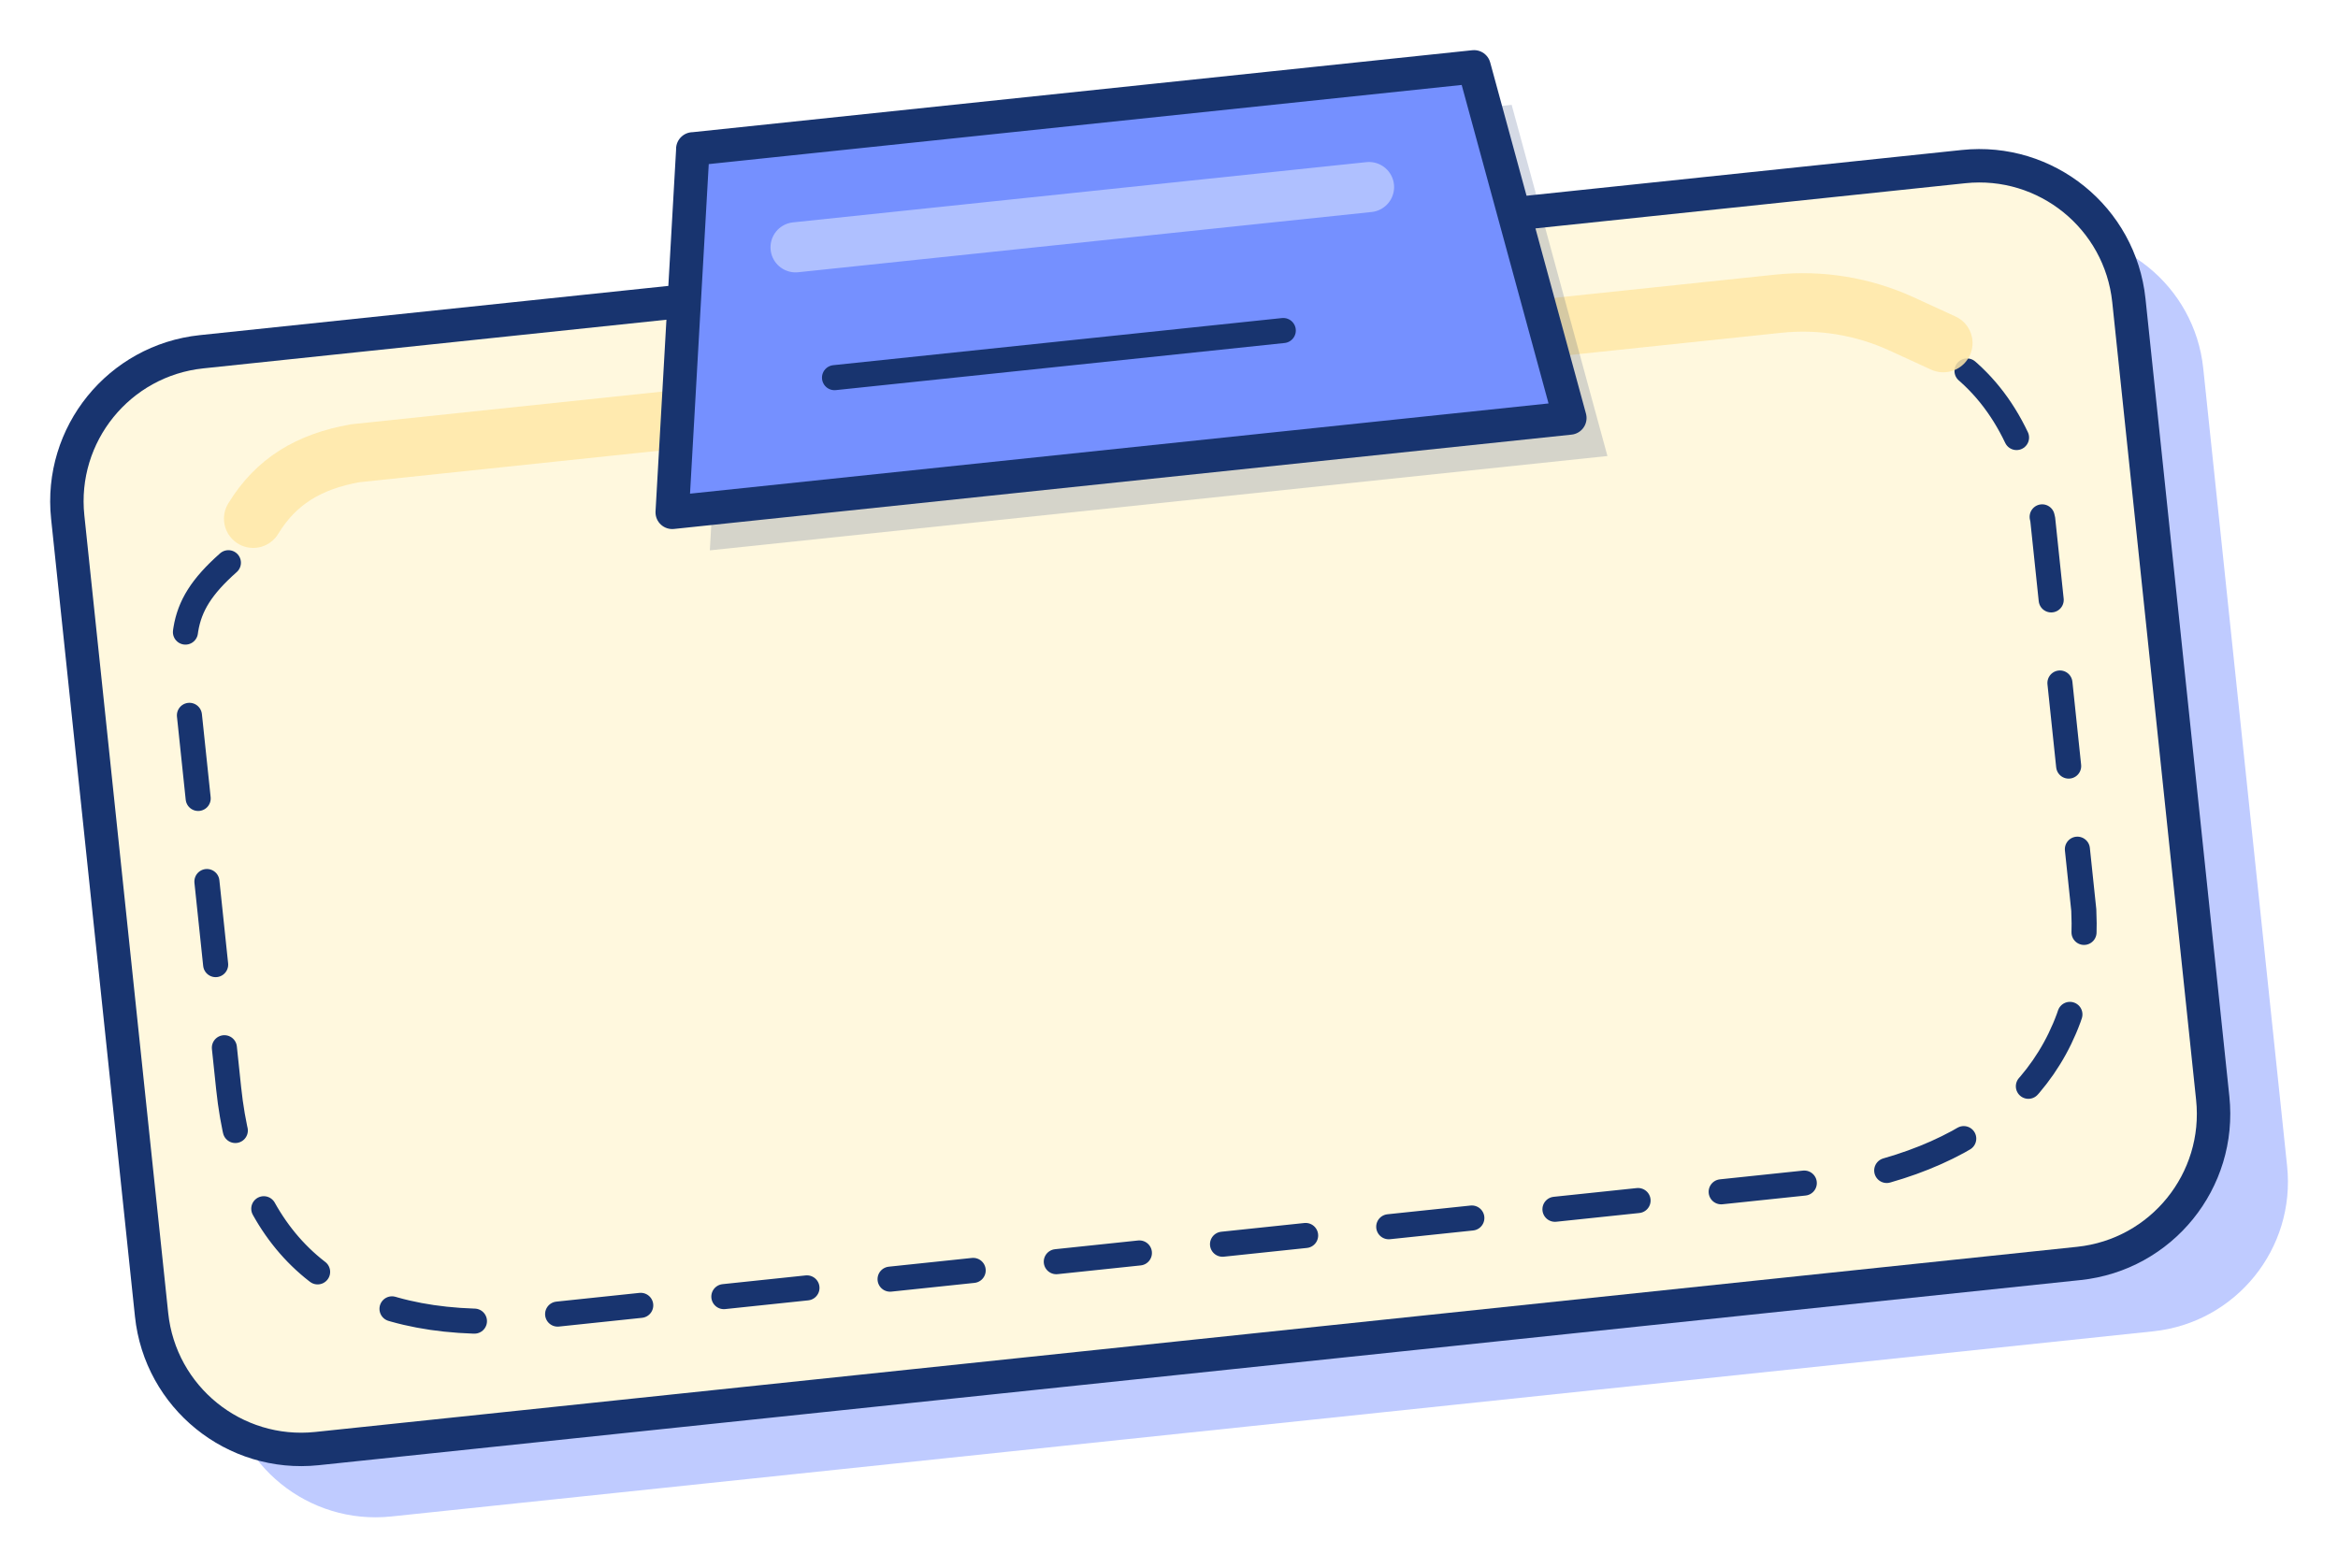
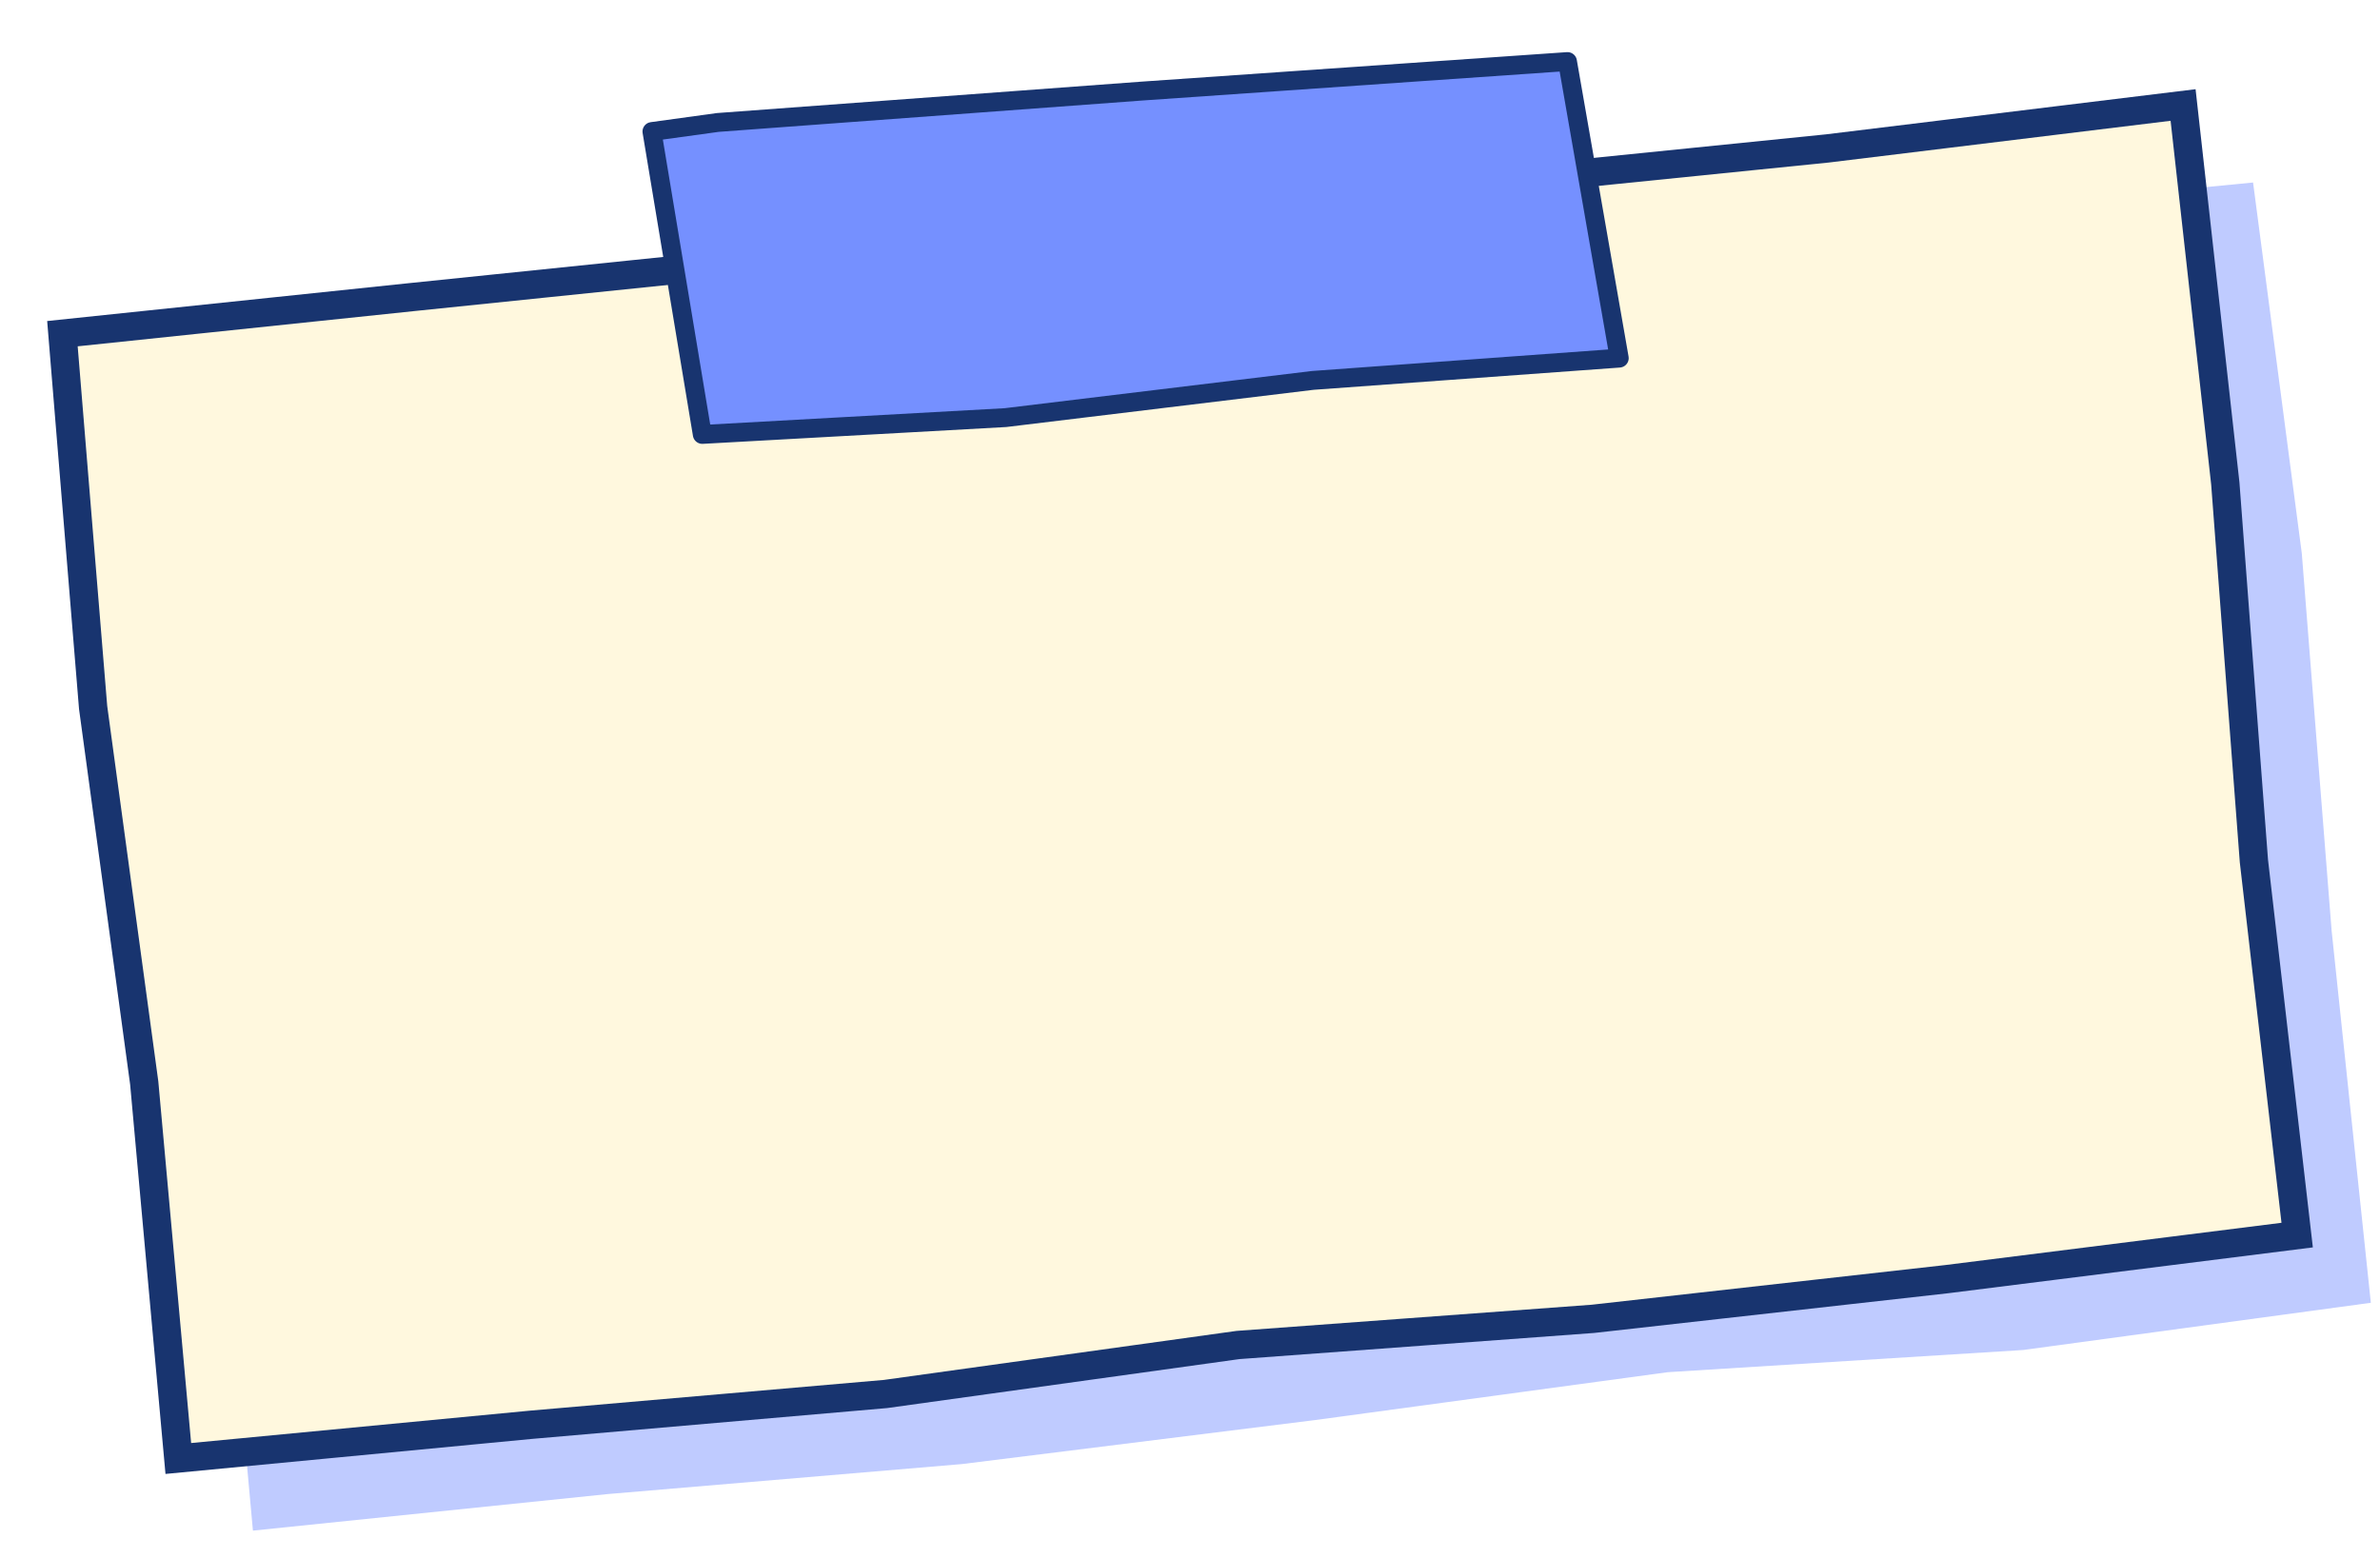
- <svg xmlns="http://www.w3.org/2000/svg" id="_圖層_1" data-name="圖層 1" viewBox="-6.00 -6.00 279.77 187.59">
+ <svg xmlns="http://www.w3.org/2000/svg" id="_圖層_1" data-name="圖層 1" viewBox="9 5 252 165">
  <defs>
    <style>
      .cls-1 {
-         stroke: #afc0ff;
-         stroke-width: 6px;
-       }
- 
-       .cls-1, .cls-2, .cls-3, .cls-4 {
-         fill: none;
-         stroke-linecap: round;
-       }
- 
-       .cls-1, .cls-2, .cls-3, .cls-4, .cls-5 {
-         stroke-miterlimit: 4;
-       }
- 
-       .cls-6 {
        fill: #bfcbff;
      }

-       .cls-2, .cls-3 {
+       .cls-2 {
+         stroke-miterlimit: 4;
        stroke-width: 3px;
      }

-       .cls-2, .cls-3, .cls-7, .cls-5 {
+       .cls-2, .cls-3 {
+         fill: none;
        stroke: #18346f;
      }

-       .cls-8, .cls-9, .cls-4 {
+       .cls-4 {
        isolation: isolate;
      }

-       .cls-3 {
-         stroke-dasharray: 10 10;
-       }
- 
-       .cls-10, .cls-9 {
-         fill: #18346f;
-       }
- 
-       .cls-9 {
-         opacity: .18;
-       }
- 
-       .cls-7 {
-         fill: #7590ff;
-         stroke-linejoin: round;
-       }
- 
-       .cls-7, .cls-5 {
-         stroke-width: 4px;
-       }
- 
-       .cls-4 {
-         opacity: .85;
-         stroke: #ffe8a7;
-         stroke-width: 7px;
+       g.cls-4 {
+         display: none;
      }

      .cls-5 {
        fill: #fff8de;
      }
+ 
+       .cls-3 {
+         stroke-linejoin: round;
+         stroke-width: 2px;
+       }
+ 
+       .cls-6 {
+         fill: #7590ff;
+       }
+ 
+       .cls-7 {
+         fill: #18346f;
+       }
    </style>
  </defs>
  <g id="tag">
-     <rect id="shadow" class="cls-6" x="15.34" y="32.78" width="248" height="132" rx="18" ry="18" transform="translate(-9.56 15.11) rotate(-6)" />
-     <rect id="paper" class="cls-5" x="6.44" y="24.66" width="248" height="132" rx="18" ry="18" transform="translate(-8.76 14.13) rotate(-6)" />
-     <path id="stitch" class="cls-3" d="M21.33,61.35c-6.44,5.7-5.62,9.2-4.57,19.14l4.6,43.76c1.88,17.9,11.98,27.9,31.09,27.9l164.1-17.25c17.69-3.87,27.59-14.97,26.8-31.98l-4.91-46.74c-2.04-9.84-5.76-16.49-13.24-20.73" />
-     <path class="cls-4" d="M24.3,56.08c2.72-4.46,6.62-6.83,12.19-7.83l170.31-17.9c5.05-.53,10.14.31,14.75,2.42l4.99,2.29" />
+     <g id="shadow">
+       <polygon class="cls-1" points="22.85 47.09 60.65 42.68 98.23 39.91 135.56 34.71 173.08 31.46 210.59 27.93 247.56 24.33 252.72 63.61 255.88 103.59 260.03 142.98 223.21 147.98 185.59 150.33 148.25 155.4 110.87 160.06 73.33 163.24 35.78 167.11 32.15 127.11 28.04 87.22 22.85 47.09" />
+     </g>
+     <g id="paper">
+       <polygon class="cls-5" points="15.61 40.34 52.66 36.46 90.13 32.6 127.64 29.13 165.02 24.52 202.5 20.72 240.15 16.12 244.62 56.2 247.65 96.2 252.23 135.81 215.09 140.48 177.66 144.68 140.08 147.45 102.76 152.64 65.22 155.9 27.88 159.47 24.27 119.69 18.86 79.93 15.61 40.34" />
+       <polygon class="cls-2" points="15.61 40.34 52.66 36.46 90.13 32.6 127.64 29.13 165.02 24.52 202.5 20.72 240.15 16.12 244.62 56.2 247.65 96.2 252.23 135.81 215.09 140.48 177.66 144.68 140.08 147.45 102.76 152.64 65.22 155.9 27.88 159.47 24.27 119.69 18.86 79.93 15.61 40.34" />
+     </g>
    <g id="tape">
-       <path id="tape-shadow" class="cls-9" d="M81.4,16.38l93.49-9.83,11.46,42.03-107.41,11.29,2.47-43.5Z" />
-       <path id="tape-body" class="cls-7" d="M76.9,11.83L170.39,2l11.46,42.03-107.41,11.29,2.47-43.5Z" />
-       <path id="tape-highlight" class="cls-1" d="M89.2,23.6l68.62-7.21" />
-       <path id="tape-detail" class="cls-2" d="M93.86,39.2l53.7-5.64" />
+       <g id="tape-body">
+         <polygon class="cls-6" points="85 17.97 129.85 14.65 174.97 11.52 180.45 42.93 147.99 45.29 115.46 49.23 83.36 51.01 78.03 18.93 85 17.97" />
+         <polygon class="cls-3" points="85 17.97 129.85 14.65 174.97 11.52 180.45 42.93 147.99 45.29 115.46 49.23 83.36 51.01 78.03 18.93 85 17.97" />
+       </g>
+     </g>
+     <g class="cls-4">
+       <path class="cls-7" d="M71.63,79.42l4.18-.44,3.75,35.65-4.18.44s-3.75-35.65-3.75-35.65ZM74.14,79.16l12.68-1.33,1.47,13.95-12.68,1.33-.33-3.11,8.66-.91-.82-7.77-8.66.91s-.32-3.07-.32-3.07ZM74.32,84.66l10.37-1.09.3,2.83-10.37,1.09-.3-2.83ZM80.26,94.84l19.46-2.05.36,3.39-19.46,2.05-.36-3.39ZM80.35,101.69l20.81-2.19.37,3.54-20.81,2.19-.37-3.54ZM84.18,95.64l3.67-.38.79,7.57c.06.64.06,1.41,0,2.31-.06.91-.24,1.9-.52,2.96s-.71,2.11-1.3,3.14-1.38,1.98-2.36,2.82c-.34-.36-.81-.77-1.42-1.2-.61-.43-1.16-.77-1.64-1.02,1.12-.87,1.94-1.84,2.48-2.93.53-1.08.87-2.13.99-3.17.14-1.04.16-1.9.09-2.59l-.79-7.54h0ZM103.14,76.11l.32,3.07-9.41.99.83,7.86,9.41-.99.33,3.11-13.44,1.41-1.48-14.03s13.44-1.41,13.44-1.41ZM92.06,94.65l3.79-.4,1.86,17.71-3.79.4-1.86-17.71ZM92.82,82.71l10.41-1.09.3,2.83-10.41,1.09-.3-2.83ZM100.98,76.34l4.18-.44,3.22,30.58c.12,1.09.09,1.98-.08,2.67-.17.69-.58,1.26-1.23,1.7-.68.42-1.54.73-2.58.94-1.04.2-2.33.37-3.87.51-.06-.37-.19-.81-.38-1.31s-.39-1.01-.63-1.52c-.23-.51-.46-.93-.67-1.26.93-.07,1.84-.15,2.73-.25s1.49-.15,1.81-.19c.29-.03.49-.12.6-.26s.15-.36.11-.66l-3.21-30.51h0Z" />
+       <path class="cls-7" d="M126.13,73.57l.72-.07.67-.23,2.77,1.04c-.72,2.39-1.81,4.56-3.29,6.52s-3.18,3.68-5.12,5.18c-1.94,1.49-3.98,2.77-6.13,3.83-.32-.46-.73-.97-1.23-1.54-.5-.58-.98-1.03-1.41-1.37,1.47-.61,2.9-1.36,4.28-2.24s2.66-1.88,3.82-2.98c1.16-1.1,2.17-2.29,3.03-3.54.87-1.26,1.52-2.57,1.97-3.94l-.06-.64h0ZM115.58,80.61l2.2-2.49c.89.34,1.85.77,2.86,1.29s1.8,1,2.39,1.42l-2.25,2.78c-.56-.46-1.34-.96-2.34-1.53-1-.56-1.95-1.06-2.85-1.48ZM116.2,74.61l11.04-1.16.36,3.39-11.04,1.16-.36-3.39ZM118.56,91.71l3.47-.36c-.02,1.59-.06,3.27-.14,5.06-.07,1.79-.17,3.3-.31,4.55l-3.54.37c.1-.87.18-1.85.26-2.95.07-1.09.14-2.22.19-3.39.05-1.16.08-2.25.08-3.27h0ZM119.11,85.07l9.89-1.04,1.02,9.69-3.79.4-.67-6.42-6.11.64-.35-3.27h0ZM119.62,98.01l7.97-.84.33,3.11-8.57.9s.27-3.17.27-3.17ZM126.52,97.28l3.87-.41c.05.75.06,1.24.04,1.49.08,1.84.11,3.38.06,4.61s-.15,2.21-.31,2.95c-.16.74-.4,1.3-.71,1.69-.38.47-.79.82-1.24,1.06s-1,.4-1.66.49c-.55.14-1.3.26-2.26.34-.96.08-1.99.17-3.08.26-.09-.58-.28-1.19-.59-1.83-.31-.64-.65-1.19-1.02-1.67,1.02-.03,2-.07,2.93-.15s1.59-.13,2-.17c.35-.04.64-.08.87-.15s.42-.18.56-.36c.29-.33.48-1.08.59-2.24s.11-2.98,0-5.44l-.05-.47v.02ZM120.08,91.54l7.14-.75.34,3.19-7.7.81.22-3.24h0ZM132.13,83.51l3.54-.37.32,3.03c.1.93.08,1.91-.05,2.95s-.46,2.04-.99,3.03-1.35,1.91-2.47,2.78c-.18-.23-.46-.49-.83-.82-.37-.33-.75-.63-1.14-.91s-.72-.5-.98-.67c.98-.69,1.67-1.39,2.08-2.07.41-.68.67-1.38.77-2.06.1-.68.12-1.34.05-1.98l-.3-2.91h0ZM133.81,71.43c1.14,1.9,2.56,3.6,4.26,5.09s3.65,2.74,5.81,3.73c2.17.98,4.52,1.68,7.03,2.09-.38.45-.78,1.02-1.21,1.74-.42.72-.76,1.34-.99,1.88-2.67-.56-5.13-1.43-7.39-2.62-2.26-1.2-4.3-2.69-6.11-4.46s-3.38-3.8-4.69-6.08l3.28-1.35v-.02ZM144.33,94l.76-.08.63-.19,2.44.59c-.59,2.56-1.6,4.78-3.05,6.67s-3.18,3.48-5.22,4.78c-2.04,1.3-4.33,2.39-6.87,3.24-.21-.44-.52-.94-.95-1.51-.42-.57-.81-1.04-1.18-1.4,2.21-.64,4.26-1.49,6.11-2.58s3.44-2.38,4.71-3.88,2.17-3.23,2.66-5.16l-.05-.47h0ZM131.88,95.31l13.32-1.4.31,2.91-13.32,1.4-.31-2.91ZM131.91,100.22l1.78-2.64c1.26.48,2.61,1.03,4.04,1.63,1.43.6,2.88,1.21,4.33,1.82s2.82,1.22,4.1,1.82,2.39,1.14,3.29,1.61l-1.86,3.06c-.88-.5-1.95-1.06-3.2-1.68-1.25-.62-2.59-1.27-4.04-1.93-1.44-.67-2.89-1.31-4.34-1.94-1.45-.63-2.82-1.21-4.11-1.75h0ZM133.73,83.33l8.09-.85.35,3.27-8.09.85-.35-3.27ZM140.43,70.86l3.34,1.82c-.87.95-1.79,1.89-2.75,2.81s-1.84,1.72-2.63,2.4l-2.72-1.65c.54-.48,1.1-1.05,1.68-1.67.58-.63,1.14-1.27,1.69-1.93.55-.67,1.01-1.26,1.39-1.78h0ZM139.87,82.73l3.54-.37.64,6.02c.05.47.12.81.2.98.08.18.26.26.53.23.15-.02.38-.04.67-.07.29-.03.59-.06.89-.09s.53-.05.66-.07c.29-.03.64-.08,1.03-.15.39-.07.72-.15.98-.26.07.45.15.95.26,1.49s.19,1.02.29,1.44c-.26.11-.58.2-.98.26-.39.07-.79.13-1.19.16-.14.02-.33.04-.57.06-.26.03-.52.05-.8.08s-.54.05-.77.08c-.24.03-.44.05-.6.06-1.01.11-1.8.05-2.38-.19s-.99-.66-1.24-1.26-.43-1.41-.54-2.42l-.63-5.98h.02ZM145.88,74.32l3.34,1.82c-.84.95-1.76,1.89-2.75,2.81-.99.92-1.91,1.71-2.75,2.37l-2.75-1.65c.55-.46,1.12-1,1.72-1.63.61-.63,1.19-1.28,1.77-1.94.57-.67,1.05-1.26,1.42-1.79h0Z" />
+       <path class="cls-7" d="M157.69,75.82l32.74-3.44,2.07,19.66-4.47.47-1.62-15.44-23.97,2.52,1.64,15.63-4.31.46-2.09-19.86h0ZM161.33,88.94l28.55-3,.45,4.23-28.55,3-.45-4.23ZM170.95,67.37l4.5-.47,3.91,37.21-4.5.47-3.91-37.21Z" />
    </g>
  </g>
</svg>
